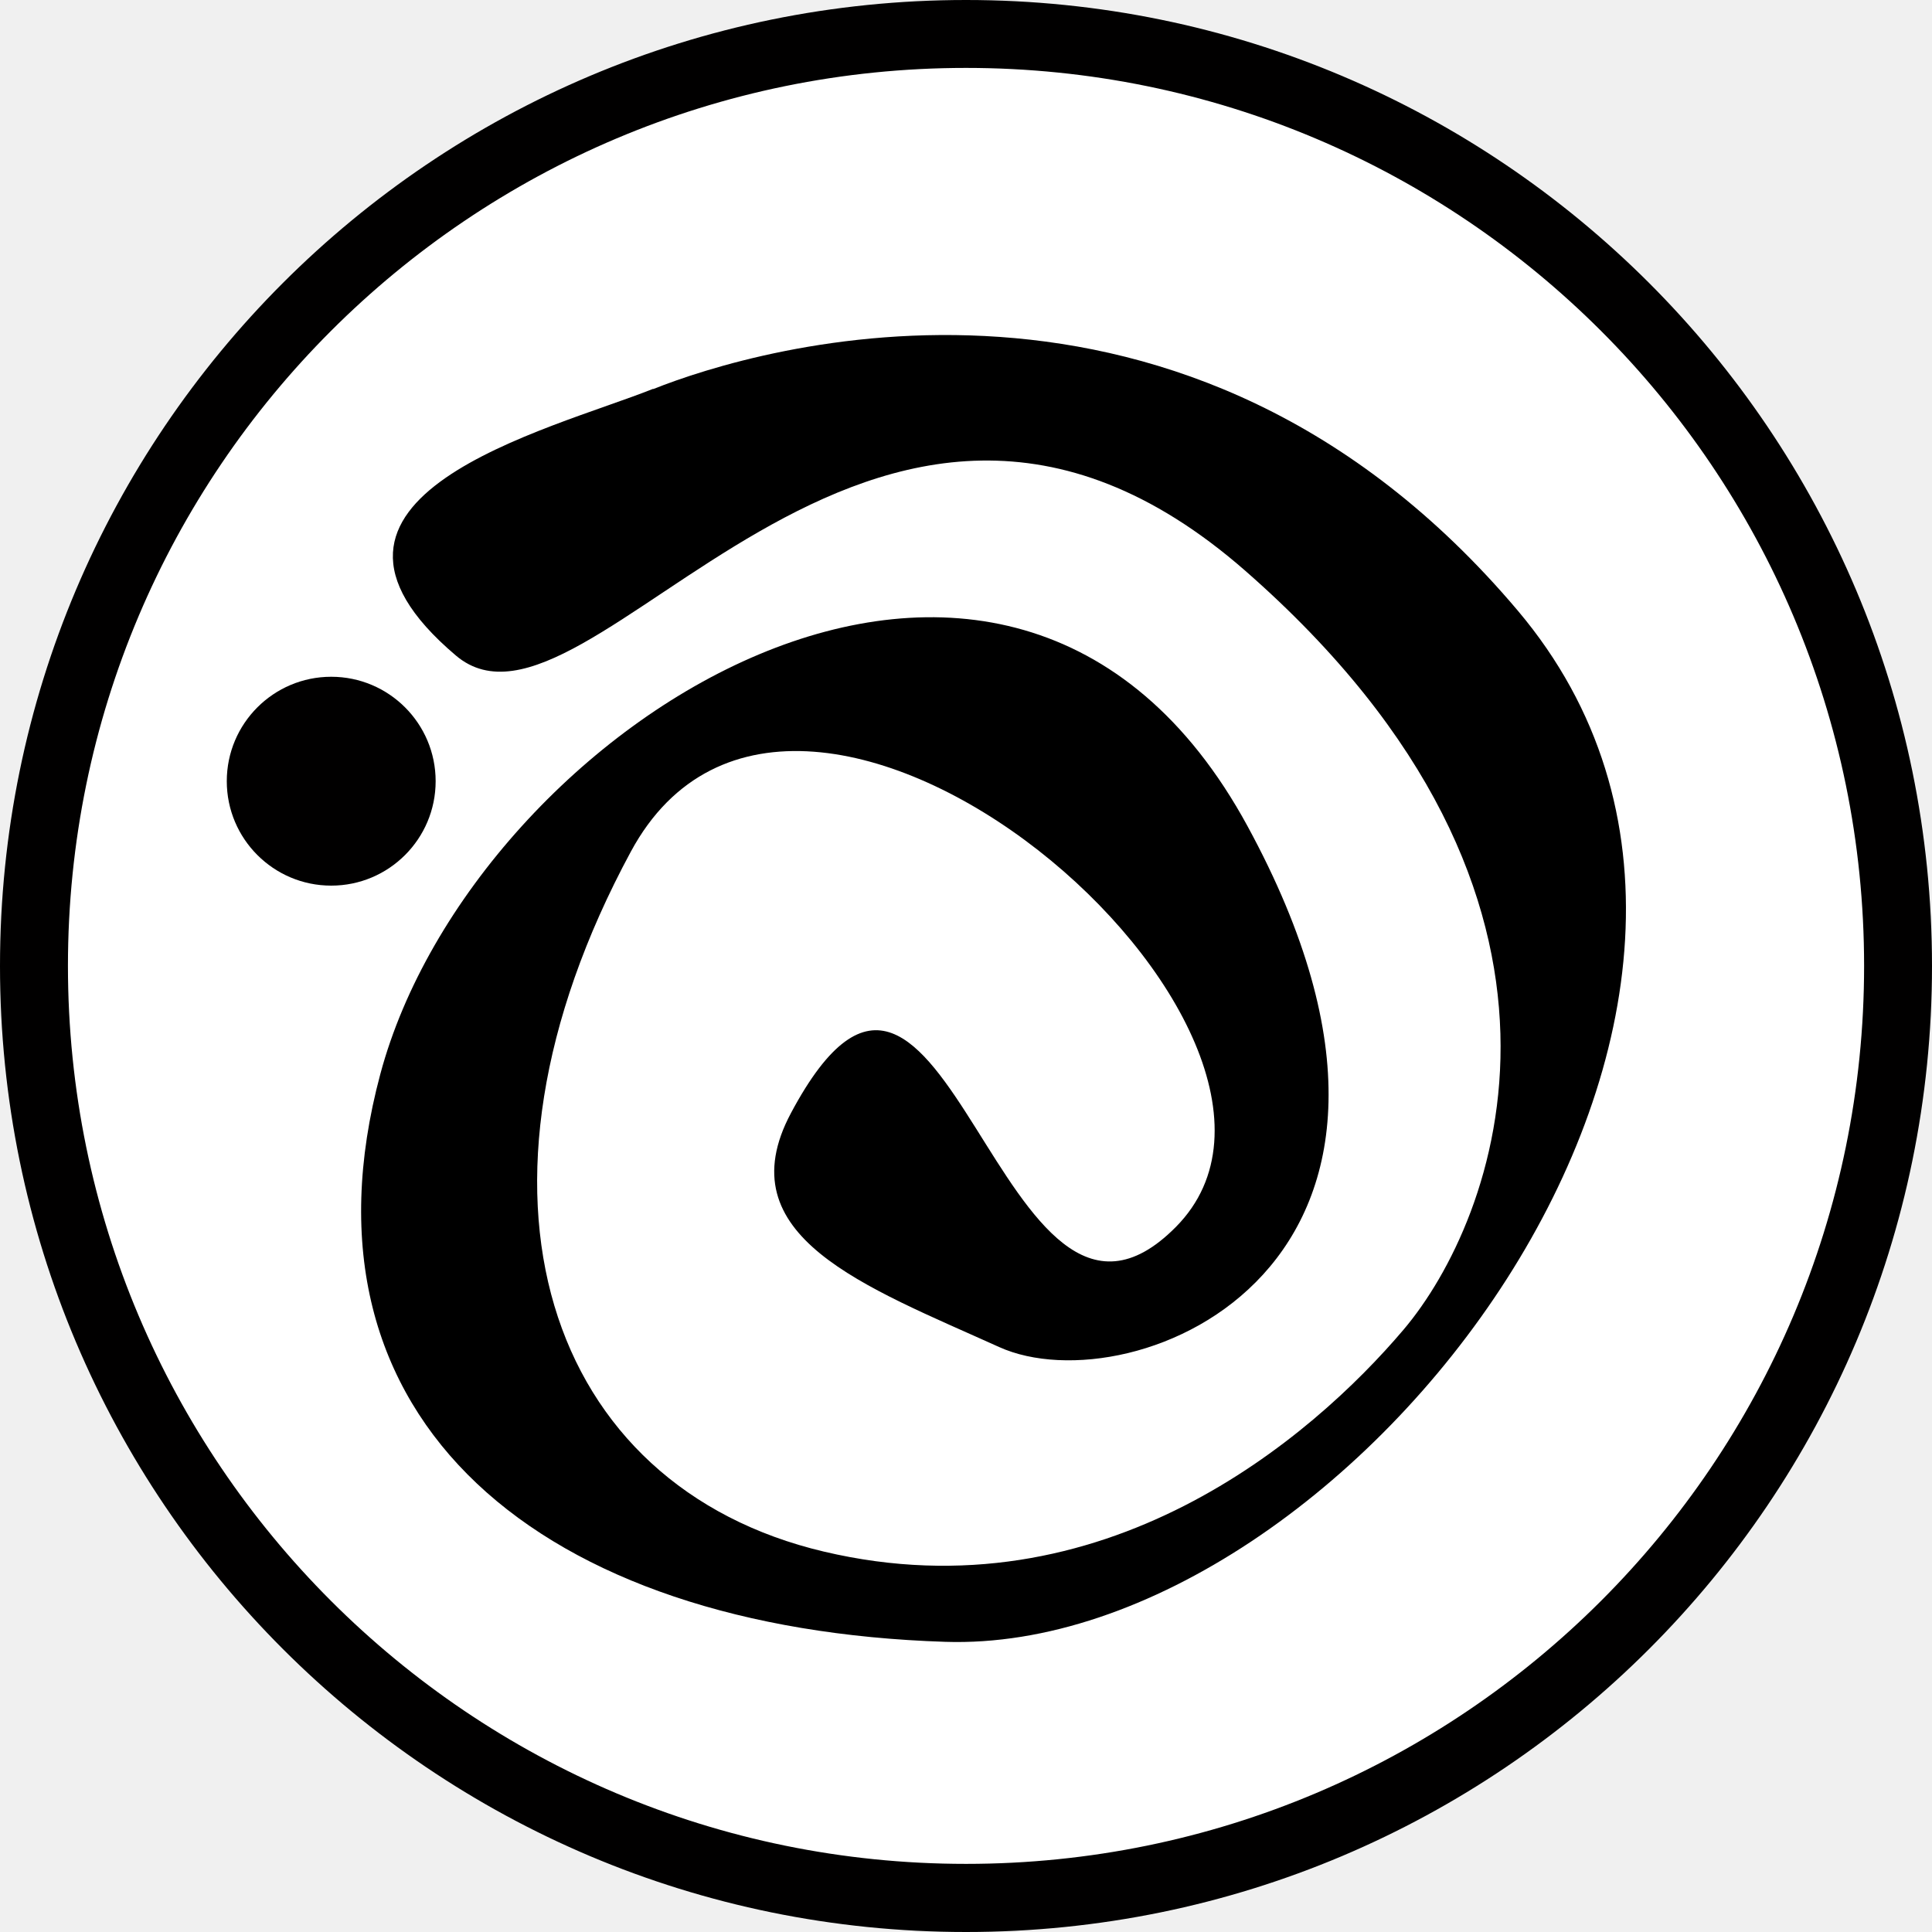
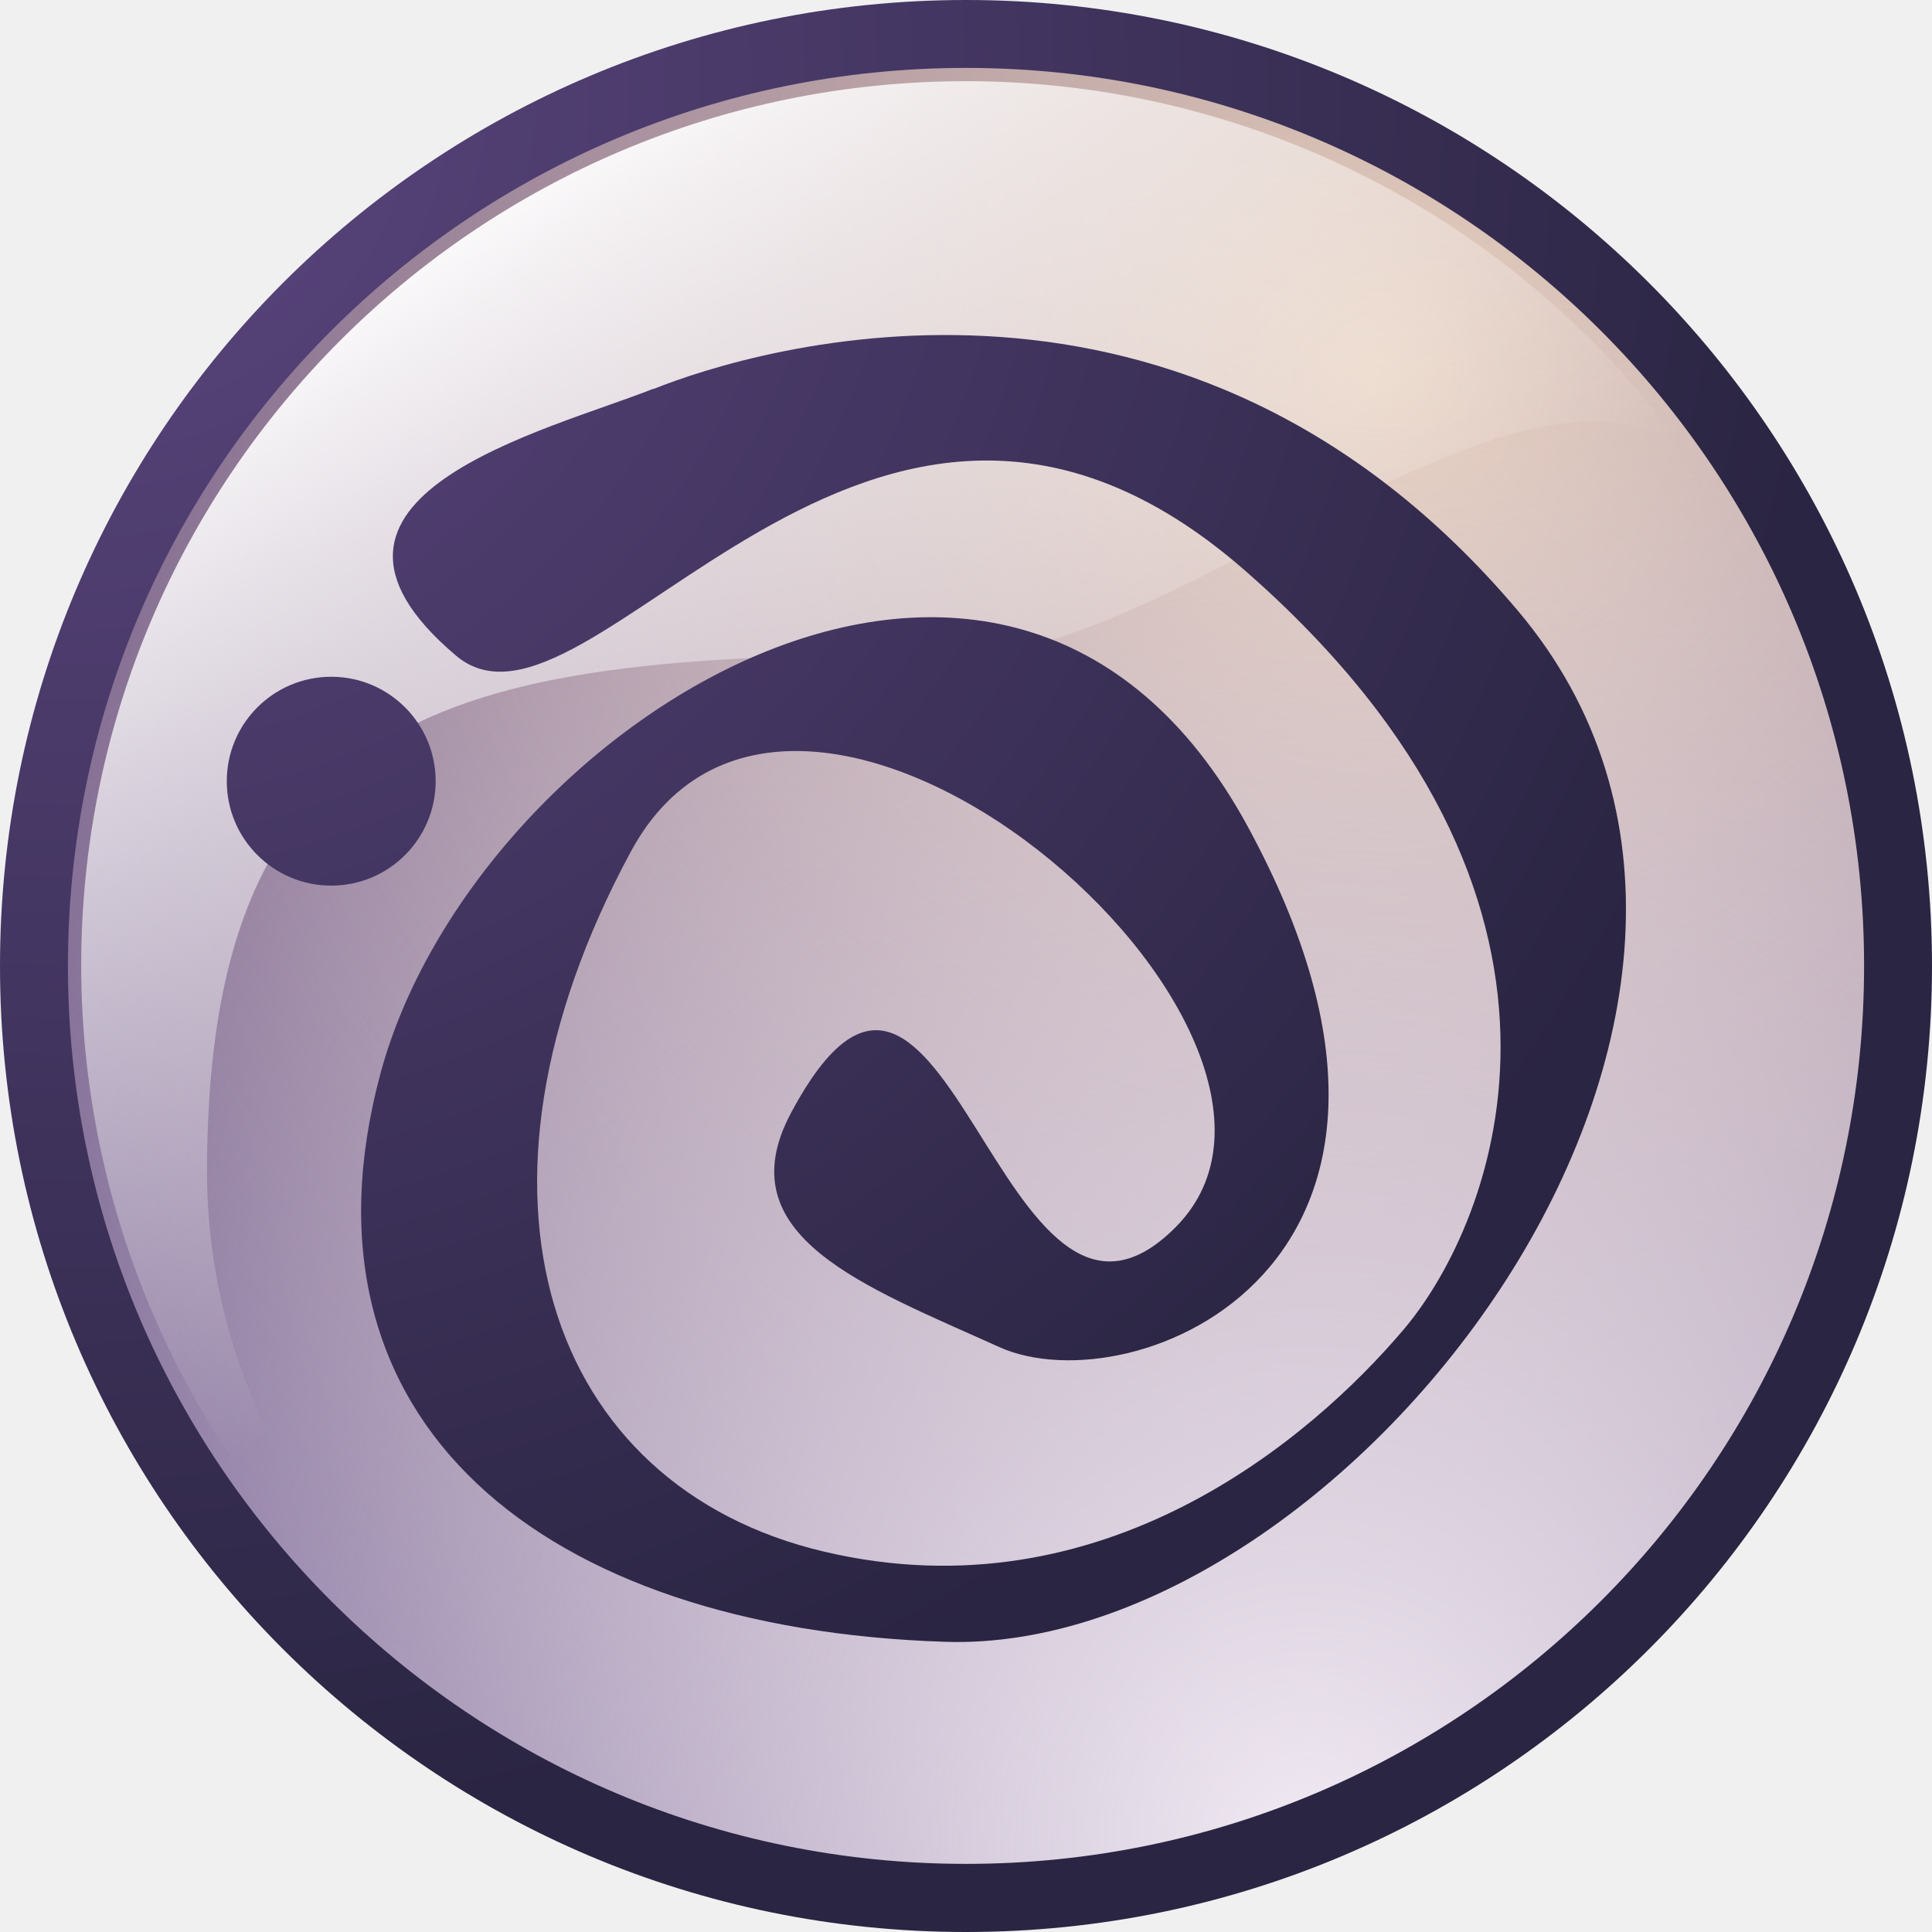
- <svg xmlns="http://www.w3.org/2000/svg" width="2048" height="2048" version="1.1" viewBox="0 0 2048 2048">
-   <circle cx="1024" cy="1024" r="968.2" fill="#fff" />
-   <path d="m1024 0a1024 1024 0 00-1024 1024 1024 1024 0 001024 1024 1024 1024 0 001024-1024 1024 1024 0 00-1024-1024zm.023 71.99a952 951.9 0 01952 951.9 952 951.9 0 01-952 951.9 952 951.9 0 01-952-951.9 952 951.9 0 01952-951.9z" fill="#010000" style="paint-order:stroke fill markers" />
-   <path d="m692.3 412.5c109.5-43.82 564.6-182.1 916.7 234.9 352.1 417-180.7 1107-607.1 1093-426.4-13.76-697.7-233-598.7-602 98.99-369 665.3-729.5 919.2-262.7 253.9 466.9-121.8 616.3-263.3 552.2-141.6-64.06-290.5-117.2-220.6-248.1 164.5-308.2 221.2 309.7 408.1 120.7 202.1-204.4-399.6-728-577.9-397.7-196.1 363.3-88.29 672.9 204.8 742 295.7 69.76 517-120.5 614.4-235.4s232.1-454.3-167.9-804.4c-400.1-350-695.4 209.6-836.7 89.92-199.2-168.7 99.76-239 209.2-282.8z" />
-   <circle cx="351.1" cy="828.1" r="110.7" fill="#010000" style="paint-order:stroke fill markers" />
+ <svg xmlns="http://www.w3.org/2000/svg" width="128" height="128" version="1.1" viewBox="0 0 128 128">
+   <defs>
+     <linearGradient id="biloue" x1="29.357" x2="64.456" y1="12.579" y2="62.118" gradientUnits="userSpaceOnUse">
+       <stop stop-color="#fff" offset="0" />
+       <stop stop-color="#fff" stop-opacity="0" offset="1" />
+     </linearGradient>
+     <radialGradient id="biloud" cx="123.08" cy="104.66" r="58.621" gradientTransform="matrix(0 -2 2 -1.9982e-8 -122.62 367.86)" gradientUnits="userSpaceOnUse">
+       <stop stop-color="#f0e9f2" offset="0" />
+       <stop stop-color="#f0e9f2" stop-opacity="0" offset="1" />
+     </radialGradient>
+     <radialGradient id="bilouc" cx="15.023" cy="-37.564" r="58.621" gradientTransform="matrix(0 2 -2 0 16.136 -5.3795)" gradientUnits="userSpaceOnUse">
+       <stop stop-color="#e7ceb8" offset="0" />
+       <stop stop-color="#e7ceb8" stop-opacity="0" offset="1" />
+     </radialGradient>
+     <radialGradient id="biloub" cx="128" cy="128" r="64" gradientTransform="matrix(5.0621e-8 -2 2 1.9053e-7 -128 384)" gradientUnits="userSpaceOnUse">
+       <stop stop-color="#5c4680" offset="0" />
+       <stop stop-color="#2a2542" offset="1" />
+     </radialGradient>
+     <radialGradient id="biloua" cx="5.379" cy="5.379" r="62" gradientTransform="matrix(9.3661e-6 1.891 -1.891 1.1385e-5 15.55 -4.7927)" gradientUnits="userSpaceOnUse">
+       <stop stop-color="#5c4680" offset="0" />
+       <stop stop-color="#2a2542" offset="1" />
+     </radialGradient>
+   </defs>
+   <circle cx="64" cy="64" r="60.512" fill="#5c4680" />
+   <circle cx="64" cy="64" r="60.512" fill="url(#bilouc)" />
+   <circle cx="64" cy="64" r="60.512" fill="url(#biloud)" />
+   <path fill="url(#biloue)" d="m64 5.379c-32.375 5.7e-5 -58.621 26.246-58.621 58.621 0.023 17.322 7.706 33.747 20.986 44.867-7.177-9.928-12.602-18.925-12.651-31.176-8.64e-4 -32.376 17.91-34.352 50.286-34.353 13.885 0.006 37.19-22.262 47.777-13.278-10.99-15.478-28.795-24.675-47.777-24.682z" />
+   <path fill="url(#biloua)" d="m64 0a64 64 0 0 0-64 64 64 64 0 0 0 64 64 64 64 0 0 0 64-64 64 64 0 0 0-64-64zm0.001 4.499a59.5 59.494 0 0 1 59.5 59.494 59.5 59.494 0 0 1-59.5 59.494 59.5 59.494 0 0 1-59.5-59.494 59.5 59.494 0 0 1 59.5-59.494z" />
+   <path fill="url(#biloua)" d="m43.269 25.781c6.844-2.739 35.288-11.381 57.294 14.681s-11.294 69.188-37.944 68.312c-26.65-0.86-43.606-14.562-37.419-37.625 6.187-23.062 41.581-45.594 57.45-16.419 15.869 29.181-7.612 38.519-16.456 34.512-8.85-4.004-18.156-7.325-13.788-15.506 10.281-19.262 13.825 19.356 25.506 7.544 12.631-12.775-24.975-45.5-36.119-24.856-12.256 22.706-5.518 42.056 12.8 46.375 18.481 4.36 32.312-7.531 38.4-14.712s14.506-28.394-10.494-50.275c-25.006-21.875-43.462 13.1-52.294 5.62-12.45-10.544 6.235-14.938 13.075-17.675z" />
+   <circle fill="url(#biloua)" cx="21.944" cy="51.756" r="6.919" />
</svg>
